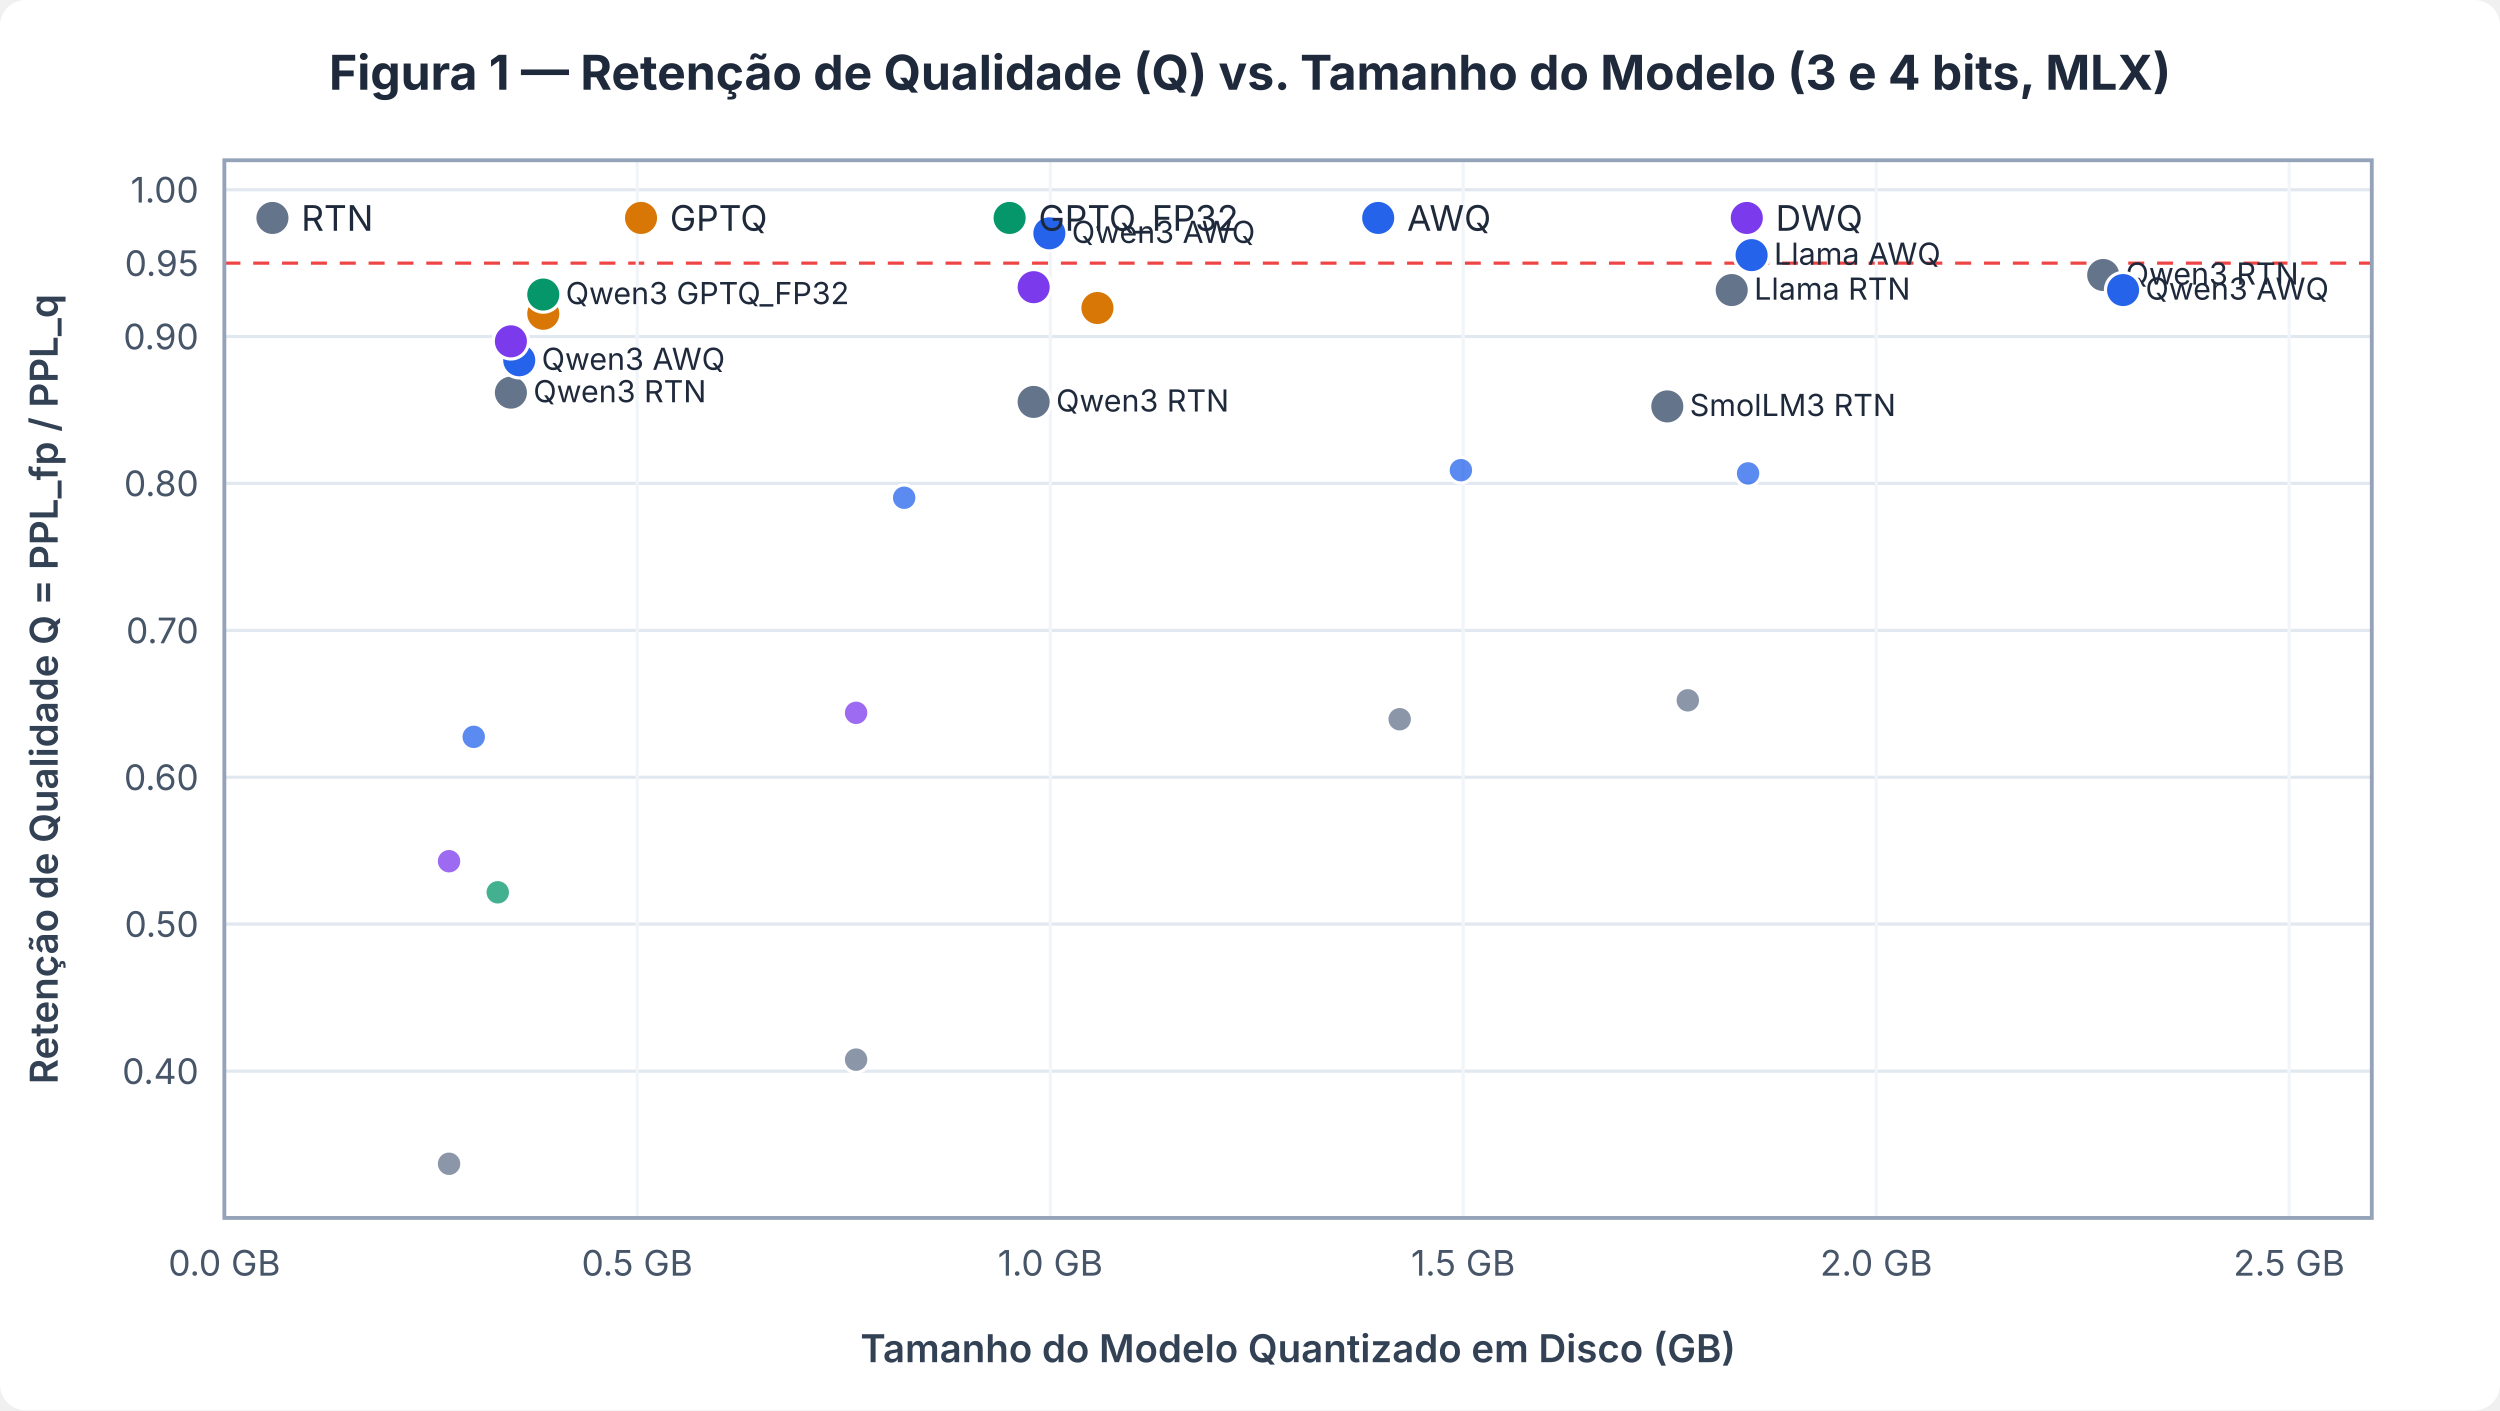
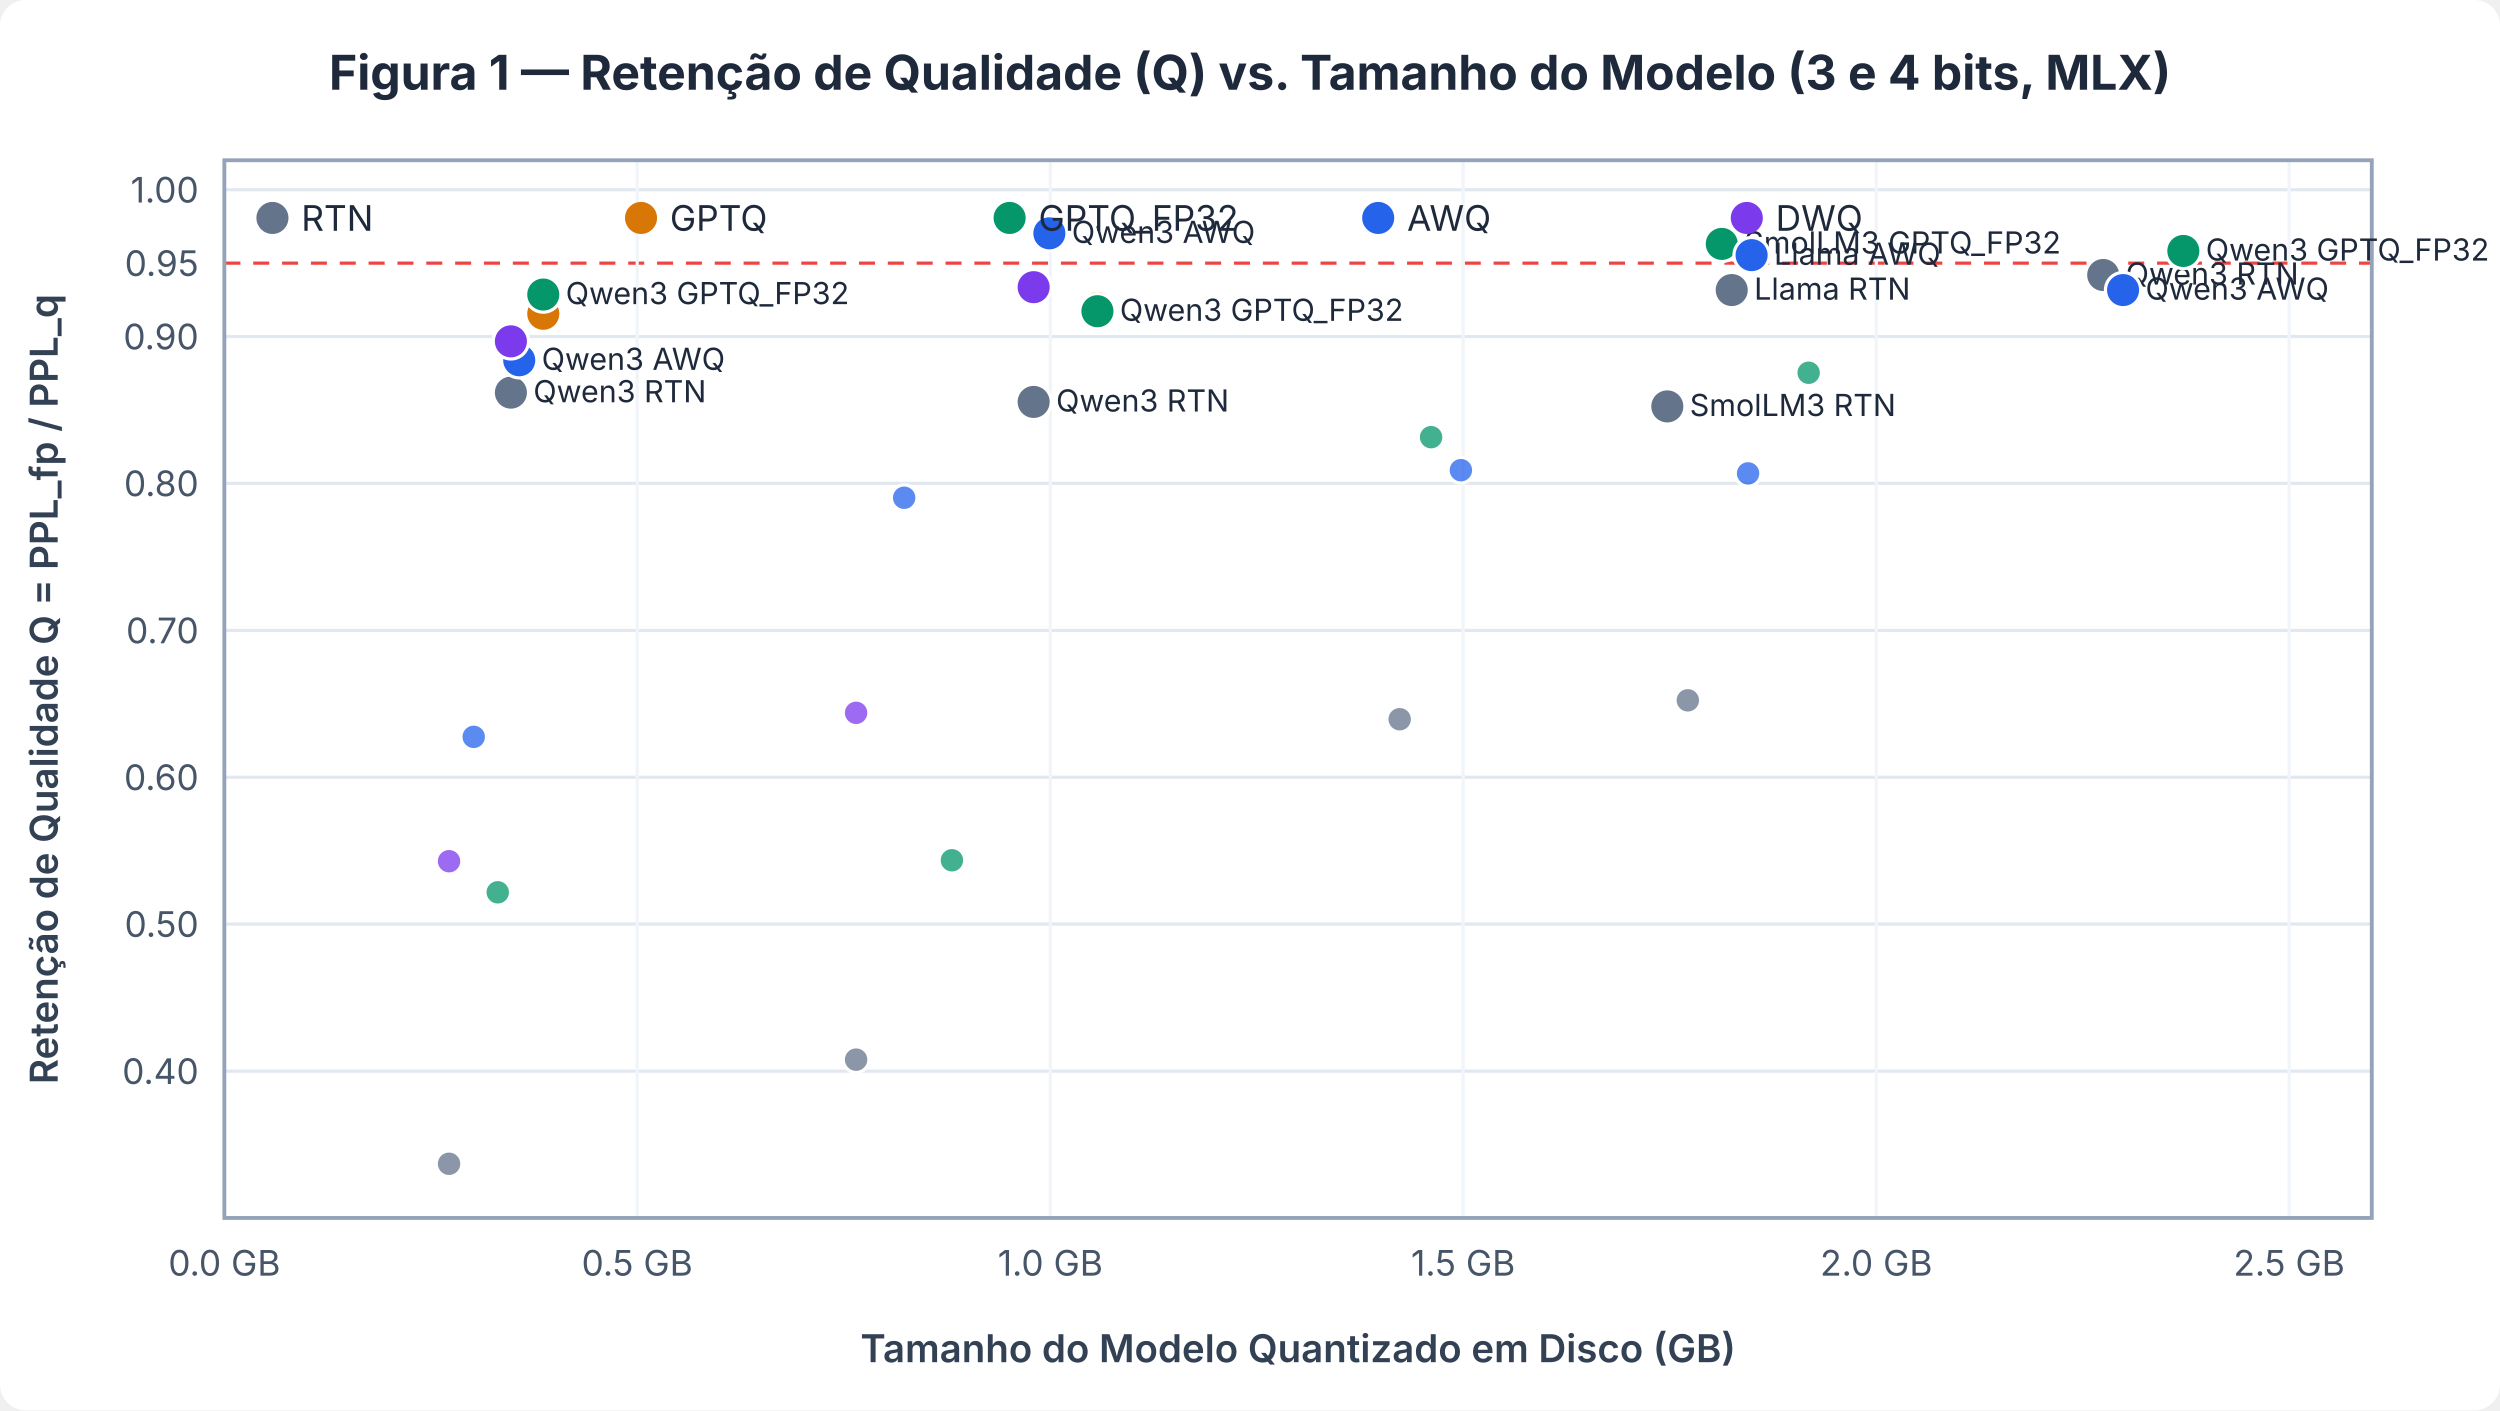
<svg xmlns="http://www.w3.org/2000/svg" viewBox="0 0 780 440" width="780" height="440" font-family="Inter, -apple-system, BlinkMacSystemFont, sans-serif">
  <rect width="780" height="440" fill="#ffffff" rx="8" />
  <text x="390" y="28" text-anchor="middle" font-size="15" font-weight="bold" fill="#1e293b">Figura 1 — Retenção de Qualidade (Q) vs. Tamanho do Modelo (3 e 4 bits, MLX)</text>
  <line x1="70" y1="334.2" x2="740" y2="334.2" stroke="#e2e8f0" stroke-width="1" />
  <text x="62" y="338.2" text-anchor="end" font-size="11" fill="#475569">0.40</text>
  <line x1="70" y1="288.3" x2="740" y2="288.3" stroke="#e2e8f0" stroke-width="1" />
  <text x="62" y="292.3" text-anchor="end" font-size="11" fill="#475569">0.50</text>
  <line x1="70" y1="242.5" x2="740" y2="242.5" stroke="#e2e8f0" stroke-width="1" />
  <text x="62" y="246.5" text-anchor="end" font-size="11" fill="#475569">0.60</text>
  <line x1="70" y1="196.7" x2="740" y2="196.7" stroke="#e2e8f0" stroke-width="1" />
  <text x="62" y="200.7" text-anchor="end" font-size="11" fill="#475569">0.70</text>
  <line x1="70" y1="150.8" x2="740" y2="150.8" stroke="#e2e8f0" stroke-width="1" />
  <text x="62" y="154.8" text-anchor="end" font-size="11" fill="#475569">0.80</text>
  <line x1="70" y1="105.0" x2="740" y2="105.0" stroke="#e2e8f0" stroke-width="1" />
  <text x="62" y="109.0" text-anchor="end" font-size="11" fill="#475569">0.90</text>
  <line x1="70" y1="82.1" x2="740" y2="82.1" stroke="#ef4444" stroke-width="1" stroke-dasharray="5,4" />
  <text x="62" y="86.1" text-anchor="end" font-size="11" fill="#475569">0.95</text>
  <line x1="70" y1="59.2" x2="740" y2="59.2" stroke="#e2e8f0" stroke-width="1" />
  <text x="62" y="63.2" text-anchor="end" font-size="11" fill="#475569">1.00</text>
  <line x1="70.0" y1="50" x2="70.0" y2="380" stroke="#f1f5f9" stroke-width="1" />
  <text x="70.0" y="398" text-anchor="middle" font-size="11" fill="#475569">0.0 GB</text>
  <line x1="198.8" y1="50" x2="198.8" y2="380" stroke="#f1f5f9" stroke-width="1" />
  <text x="198.8" y="398" text-anchor="middle" font-size="11" fill="#475569">0.5 GB</text>
  <line x1="327.7" y1="50" x2="327.7" y2="380" stroke="#f1f5f9" stroke-width="1" />
  <text x="327.7" y="398" text-anchor="middle" font-size="11" fill="#475569">1.0 GB</text>
  <line x1="456.5" y1="50" x2="456.5" y2="380" stroke="#f1f5f9" stroke-width="1" />
  <text x="456.5" y="398" text-anchor="middle" font-size="11" fill="#475569">1.5 GB</text>
  <line x1="585.4" y1="50" x2="585.4" y2="380" stroke="#f1f5f9" stroke-width="1" />
  <text x="585.4" y="398" text-anchor="middle" font-size="11" fill="#475569">2.0 GB</text>
  <line x1="714.2" y1="50" x2="714.2" y2="380" stroke="#f1f5f9" stroke-width="1" />
  <text x="714.2" y="398" text-anchor="middle" font-size="11" fill="#475569">2.5 GB</text>
  <rect x="70" y="50" width="670" height="330" fill="none" stroke="#94a3b8" stroke-width="1.2" />
  <text x="405.0" y="425" text-anchor="middle" font-size="12" font-weight="600" fill="#334155">Tamanho do Modelo Quantizado em Disco (GB)</text>
  <text x="18" y="215.0" text-anchor="middle" font-size="12" font-weight="600" fill="#334155" transform="rotate(-90 18 215.0)">Retenção de Qualidade Q = PPL_fp / PPL_q</text>
  <circle cx="159.4" cy="122.5" r="5.5" fill="#64748b" fill-opacity="1.0" stroke="#ffffff" stroke-width="1" />
  <text x="166.4" y="125.5" font-size="9.5" fill="#1e293b">Qwen3 RTN</text>
  <circle cx="140.1" cy="363.1" r="4.0" fill="#64748b" fill-opacity="0.75" stroke="#ffffff" stroke-width="1" />
  <circle cx="169.5" cy="97.9" r="5.5" fill="#d97706" fill-opacity="1.0" stroke="#ffffff" stroke-width="1" />
  <circle cx="169.5" cy="91.9" r="5.5" fill="#059669" fill-opacity="1.0" stroke="#ffffff" stroke-width="1" />
  <text x="176.5" y="94.9" font-size="9.5" fill="#1e293b">Qwen3 GPTQ_FP32</text>
  <circle cx="155.3" cy="278.4" r="4.0" fill="#059669" fill-opacity="0.75" stroke="#ffffff" stroke-width="1" />
  <circle cx="162.0" cy="112.4" r="5.5" fill="#2563eb" fill-opacity="1.0" stroke="#ffffff" stroke-width="1" />
  <text x="169.0" y="115.4" font-size="9.5" fill="#1e293b">Qwen3 AWQ</text>
  <circle cx="147.8" cy="229.9" r="4.0" fill="#2563eb" fill-opacity="0.75" stroke="#ffffff" stroke-width="1" />
  <circle cx="159.4" cy="106.5" r="5.5" fill="#7c3aed" fill-opacity="1.0" stroke="#ffffff" stroke-width="1" />
  <circle cx="140.1" cy="268.7" r="4.0" fill="#7c3aed" fill-opacity="0.75" stroke="#ffffff" stroke-width="1" />
  <circle cx="322.5" cy="125.4" r="5.5" fill="#64748b" fill-opacity="1.0" stroke="#ffffff" stroke-width="1" />
  <text x="329.5" y="128.4" font-size="9.5" fill="#1e293b">Qwen3 RTN</text>
  <circle cx="267.1" cy="330.6" r="4.0" fill="#64748b" fill-opacity="0.75" stroke="#ffffff" stroke-width="1" />
  <circle cx="342.4" cy="96.1" r="5.5" fill="#d97706" fill-opacity="1.0" stroke="#ffffff" stroke-width="1" />
+   <circle cx="342.4" cy="97.1" r="5.5" fill="#059669" fill-opacity="1.0" stroke="#ffffff" stroke-width="1" />
+   <text x="349.4" y="100.1" font-size="9.5" fill="#1e293b">Qwen3 GPTQ_FP32</text>
+   <circle cx="297.0" cy="268.4" r="4.0" fill="#059669" fill-opacity="0.75" stroke="#ffffff" stroke-width="1" />
  <circle cx="327.4" cy="72.8" r="5.5" fill="#2563eb" fill-opacity="1.0" stroke="#ffffff" stroke-width="1" />
  <text x="334.4" y="75.8" font-size="9.5" fill="#1e293b">Qwen3 AWQ</text>
  <circle cx="282.1" cy="155.3" r="4.0" fill="#2563eb" fill-opacity="0.75" stroke="#ffffff" stroke-width="1" />
  <circle cx="322.5" cy="89.6" r="5.5" fill="#7c3aed" fill-opacity="1.0" stroke="#ffffff" stroke-width="1" />
  <circle cx="267.1" cy="222.4" r="4.0" fill="#7c3aed" fill-opacity="0.75" stroke="#ffffff" stroke-width="1" />
  <circle cx="520.2" cy="126.8" r="5.5" fill="#64748b" fill-opacity="1.0" stroke="#ffffff" stroke-width="1" />
  <text x="527.2" y="129.8" font-size="9.5" fill="#1e293b">SmolLM3 RTN</text>
+   <circle cx="537.2" cy="76.1" r="5.5" fill="#059669" fill-opacity="1.0" stroke="#ffffff" stroke-width="1" />
+   <text x="544.2" y="79.1" font-size="9.5" fill="#1e293b">SmolLM3 GPTQ_FP32</text>
+   <circle cx="446.5" cy="136.4" r="4.0" fill="#059669" fill-opacity="0.75" stroke="#ffffff" stroke-width="1" />
  <circle cx="540.3" cy="90.5" r="5.5" fill="#64748b" fill-opacity="1.0" stroke="#ffffff" stroke-width="1" />
  <text x="547.3" y="93.5" font-size="9.5" fill="#1e293b">Llama RTN</text>
  <circle cx="436.7" cy="224.4" r="4.0" fill="#64748b" fill-opacity="0.75" stroke="#ffffff" stroke-width="1" />
  <circle cx="546.5" cy="79.6" r="5.5" fill="#2563eb" fill-opacity="1.0" stroke="#ffffff" stroke-width="1" />
  <text x="553.5" y="82.6" font-size="9.5" fill="#1e293b">Llama AWQ</text>
  <circle cx="455.8" cy="146.7" r="4.0" fill="#2563eb" fill-opacity="0.75" stroke="#ffffff" stroke-width="1" />
  <circle cx="656.2" cy="85.8" r="5.5" fill="#64748b" fill-opacity="1.0" stroke="#ffffff" stroke-width="1" />
  <text x="663.2" y="88.8" font-size="9.5" fill="#1e293b">Qwen3 RTN</text>
  <circle cx="526.6" cy="218.5" r="4.0" fill="#64748b" fill-opacity="0.75" stroke="#ffffff" stroke-width="1" />
+   <circle cx="681.2" cy="78.3" r="5.5" fill="#059669" fill-opacity="1.0" stroke="#ffffff" stroke-width="1" />
+   <text x="688.2" y="81.3" font-size="9.5" fill="#1e293b">Qwen3 GPTQ_FP32</text>
+   <circle cx="564.3" cy="116.3" r="4.0" fill="#059669" fill-opacity="0.75" stroke="#ffffff" stroke-width="1" />
  <circle cx="662.4" cy="90.5" r="5.5" fill="#2563eb" fill-opacity="1.0" stroke="#ffffff" stroke-width="1" />
  <text x="669.4" y="93.5" font-size="9.5" fill="#1e293b">Qwen3 AWQ</text>
  <circle cx="545.4" cy="147.7" r="4.0" fill="#2563eb" fill-opacity="0.75" stroke="#ffffff" stroke-width="1" />
  <circle cx="85" cy="68" r="5" fill="#64748b" />
  <text x="94" y="72" font-size="11" fill="#1e293b">RTN</text>
  <circle cx="200" cy="68" r="5" fill="#d97706" />
  <text x="209" y="72" font-size="11" fill="#1e293b">GPTQ</text>
  <circle cx="315" cy="68" r="5" fill="#059669" />
  <text x="324" y="72" font-size="11" fill="#1e293b">GPTQ_FP32</text>
  <circle cx="430" cy="68" r="5" fill="#2563eb" />
  <text x="439" y="72" font-size="11" fill="#1e293b">AWQ</text>
  <circle cx="545" cy="68" r="5" fill="#7c3aed" />
  <text x="554" y="72" font-size="11" fill="#1e293b">DWQ</text>
</svg>
